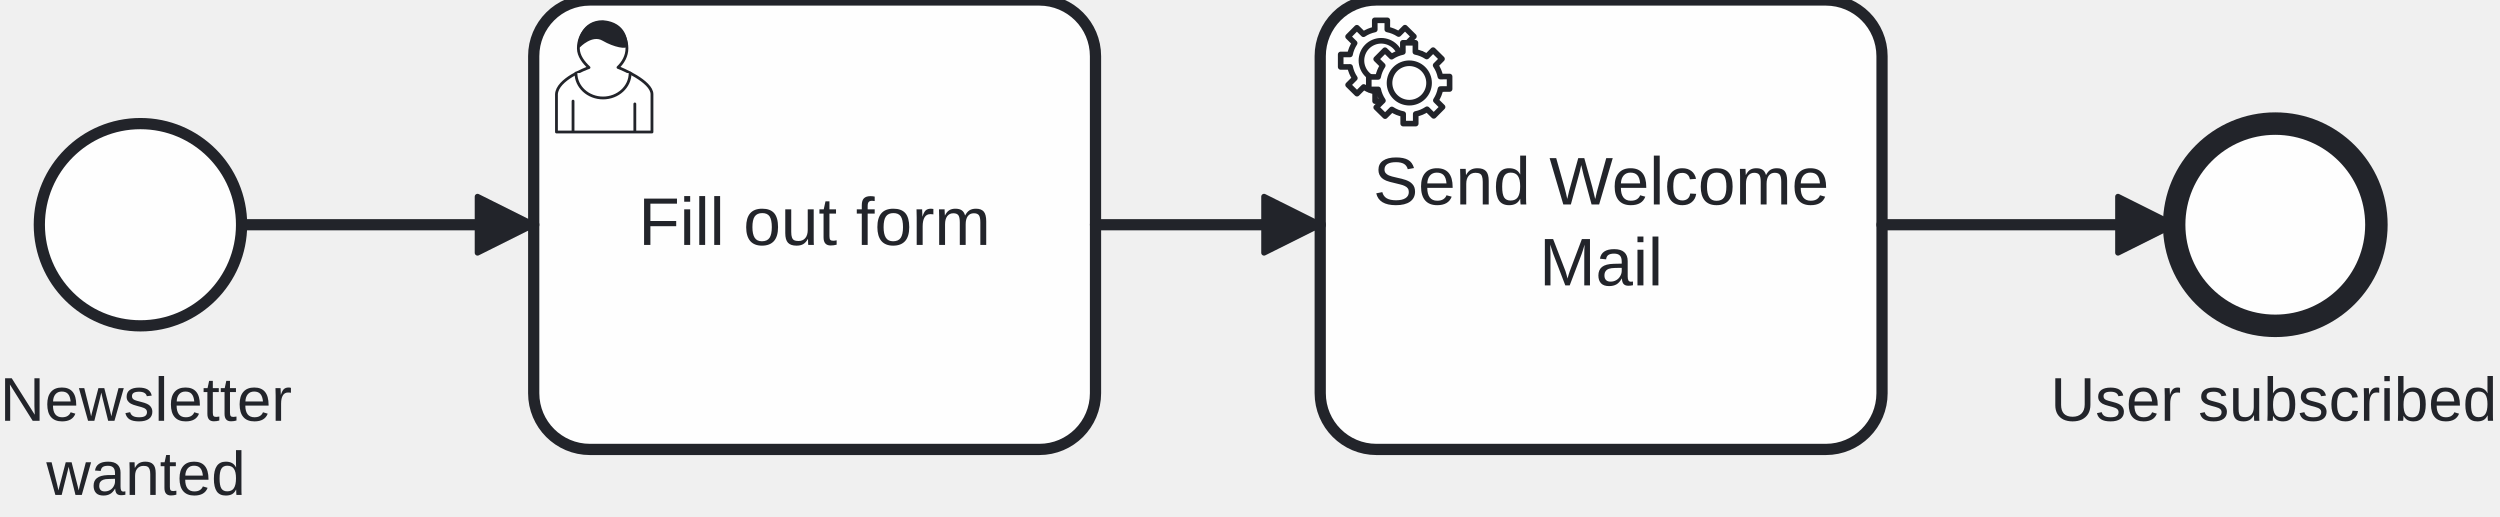
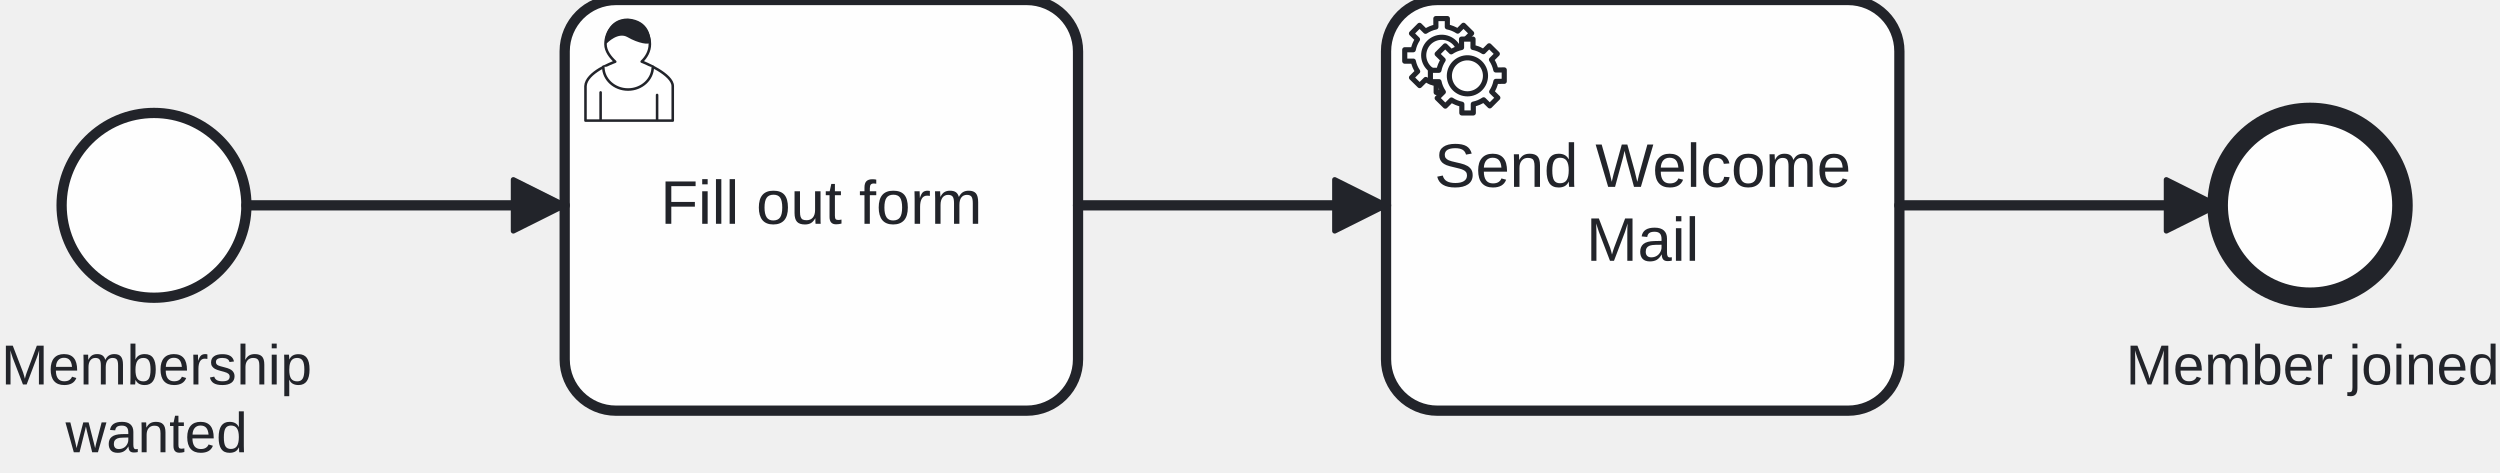
- <svg xmlns="http://www.w3.org/2000/svg" width="445" height="92" viewBox="195 137 445 92" version="1.1">
+ <svg xmlns="http://www.w3.org/2000/svg" width="487" height="92" viewBox="140 60 487 92" version="1.1">
  <g class="djs-group">
-     <g class="djs-element djs-shape" data-element-id="startEvent_newsletterWanted" style="display: block;" transform="matrix(1 0 0 1 202 159)">
+     <g class="djs-element djs-shape" data-element-id="startEvent_membershipWanted" style="display: block;" transform="matrix(1 0 0 1 152 82)">
      <g class="djs-visual">
        <circle cx="18" cy="18" r="18" style="stroke-linecap: round; stroke-linejoin: round; stroke: rgb(34, 36, 42); stroke-width: 2px; fill: white; fill-opacity: 0.95;" />
      </g>
      <rect class="djs-hit djs-hit-all" x="0" y="0" width="36" height="36" style="fill: none; stroke-opacity: 0; stroke: white; stroke-width: 15px;" />
    </g>
  </g>
  <g class="djs-group">
-     <g class="djs-element djs-shape" data-element-id="startEvent_newsletterWanted_label" style="display: block;" transform="matrix(1 0 0 1 195 202)">
+     <g class="djs-element djs-shape" data-element-id="startEvent_membershipWanted_label" style="display: block;" transform="matrix(1 0 0 1 140 125)">
      <g class="djs-visual">
        <text lineHeight="1.2" class="djs-label" style="font-family: Arial, sans-serif; font-size: 11px; font-weight: normal; fill: rgb(34, 36, 42);">
-           <tspan x="0" y="9.9">Newsletter </tspan>
-           <tspan x="8.245" y="23.1">wanted</tspan>
+           <tspan x="0.239" y="9.9">Membership</tspan>
+           <tspan x="12.765" y="23.1">wanted</tspan>
        </text>
      </g>
-       <rect class="djs-hit djs-hit-all" x="0" y="0" width="52" height="27" style="fill: none; stroke-opacity: 0; stroke: white; stroke-width: 15px;" />
+       <rect class="djs-hit djs-hit-all" x="0" y="0" width="61" height="27" style="fill: none; stroke-opacity: 0; stroke: white; stroke-width: 15px;" />
    </g>
  </g>
  <g class="djs-group">
-     <g class="djs-element djs-shape" data-element-id="userTask_fillOutForm" style="display: block;" transform="matrix(1 0 0 1 290 137)">
+     <g class="djs-element djs-shape" data-element-id="userTask_fillOutForm" style="display: block;" transform="matrix(1 0 0 1 250 60)">
      <g class="djs-visual">
        <rect x="0" y="0" width="100" height="80" rx="10" ry="10" style="stroke-linecap: round; stroke-linejoin: round; stroke: rgb(34, 36, 42); stroke-width: 2px; fill: white; fill-opacity: 0.95;" />
        <text lineHeight="1.2" class="djs-label" style="font-family: Arial, sans-serif; font-size: 12px; font-weight: normal; fill: rgb(34, 36, 42);">
          <tspan x="18.661" y="43.6">Fill out form</tspan>
        </text>
        <path d="m 15,12 c 0.909,-0.845 1.594,-2.049 1.594,-3.385 0,-2.554 -1.805,-4.622 -4.357,-4.622 -2.552,0 -4.288,2.068 -4.288,4.622 0,1.348 0.974,2.562 1.896,3.405 -0.529,0.187 -5.669,2.097 -5.794,4.756 v 6.718 h 17 v -6.718 c 0,-2.298 -5.528,-4.595 -6.051,-4.776 zm -8,6 l 0,5.5 m 11,0 l 0,-5" style="fill: white; stroke-linecap: round; stroke-linejoin: round; stroke: rgb(34, 36, 42); stroke-width: 0.5px;" />
        <path d="m 15,12 m 2.162,1.009 c 0,2.447 -2.158,4.431 -4.821,4.431 -2.665,0 -4.822,-1.981 -4.822,-4.431 " style="fill: white; stroke-linecap: round; stroke-linejoin: round; stroke: rgb(34, 36, 42); stroke-width: 0.5px;" />
        <path d="m 15,12 m -6.9,-3.80 c 0,0 2.251,-2.358 4.274,-1.177 2.024,1.181 4.221,1.537 4.124,0.965 -0.098,-0.57 -0.117,-3.791 -4.191,-4.136 -3.575,0.001 -4.208,3.367 -4.207,4.348 z" style="fill: rgb(34, 36, 42); stroke-linecap: round; stroke-linejoin: round; stroke: rgb(34, 36, 42); stroke-width: 0.5px;" />
      </g>
      <rect class="djs-hit djs-hit-all" x="0" y="0" width="100" height="80" style="fill: none; stroke-opacity: 0; stroke: white; stroke-width: 15px;" />
    </g>
  </g>
  <g class="djs-group">
-     <g class="djs-element djs-shape" data-element-id="serviceTask_sendWelcomeMail" style="display: block;" transform="matrix(1 0 0 1 430 137)">
+     <g class="djs-element djs-shape" data-element-id="serviceTask_sendWelcomeMail" style="display: block;" transform="matrix(1 0 0 1 410 60)">
      <g class="djs-visual">
        <rect x="0" y="0" width="100" height="80" rx="10" ry="10" style="stroke-linecap: round; stroke-linejoin: round; stroke: rgb(34, 36, 42); stroke-width: 2px; fill: white; fill-opacity: 0.95;" />
        <text lineHeight="1.2" class="djs-label" style="font-family: Arial, sans-serif; font-size: 12px; font-weight: normal; fill: rgb(34, 36, 42);">
          <tspan x="9.424" y="36.4">Send Welcome </tspan>
          <tspan x="38.999" y="50.8">Mail</tspan>
        </text>
        <circle cx="5" cy="5" r="5" transform="translate(6, 6)" style="stroke-linecap: round; stroke-linejoin: round; stroke: none; stroke-width: 2px; fill: white;" />
        <path d="m 12,18 v -1.713 c 0.352,-0.07 0.704,-0.178 1.048,-0.321 0.344,-0.145 0.666,-0.321 0.966,-0.521 l 1.194,1.18 1.567,-1.577 -1.195,-1.18 c 0.403,-0.614 0.683,-1.299 0.825,-2.018 l 1.622,-0.01 v -2.22 l -1.637,0.01 c -0.073,-0.352 -0.178,-0.7 -0.324,-1.044 -0.145,-0.344 -0.321,-0.664 -0.523,-0.962 l 1.131,-1.136 -1.583,-1.563 -1.13,1.136 c -0.614,-0.401 -1.303,-0.681 -2.023,-0.822 l 0.009,-1.619 h -2.241 l 0.004,1.631 c -0.354,0.074 -0.705,0.18 -1.05,0.324 -0.344,0.144 -0.665,0.321 -0.964,0.52 l -1.17,-1.158 -1.567,1.579 1.168,1.157 c -0.403,0.613 -0.683,1.298 -0.825,2.017 l -1.659,0.003 v 2.222 l 1.672,-0.006 c 0.073,0.351 0.18,0.702 0.324,1.045 0.145,0.344 0.321,0.664 0.523,0.961 l -1.199,1.197 1.584,1.56 1.196,-1.193 c 0.614,0.403 1.303,0.682 2.023,0.823 l 7.19e-4,1.699 h 2.227 z m 0.221,-3.996 c -1.789,0.75 -3.858,-0.093 -4.61,-1.874 -0.752,-1.783 0.091,-3.846 1.88,-4.596 1.788,-0.749 3.857,0.093 4.609,1.874 0.752,1.782 -0.091,3.846 -1.88,4.596 z" style="fill: white; stroke-linecap: round; stroke-linejoin: round; stroke: rgb(34, 36, 42); stroke-width: 1px;" />
        <circle cx="5" cy="5" r="5" transform="translate(11, 10)" style="stroke-linecap: round; stroke-linejoin: round; stroke: none; stroke-width: 2px; fill: white;" />
        <path d="m 17,22 v -1.713 c 0.352,-0.07 0.704,-0.178 1.048,-0.321 0.344,-0.145 0.666,-0.321 0.966,-0.521 l 1.194,1.18 1.567,-1.577 -1.195,-1.18 c 0.403,-0.614 0.683,-1.299 0.825,-2.018 l 1.622,-0.01 v -2.22 l -1.637,0.01 c -0.073,-0.352 -0.178,-0.7 -0.324,-1.044 -0.145,-0.344 -0.321,-0.664 -0.523,-0.962 l 1.131,-1.136 -1.583,-1.563 -1.13,1.136 c -0.614,-0.401 -1.303,-0.681 -2.023,-0.822 l 0.009,-1.619 h -2.241 l 0.004,1.631 c -0.354,0.074 -0.705,0.18 -1.05,0.324 -0.344,0.144 -0.665,0.321 -0.964,0.52 l -1.17,-1.158 -1.567,1.579 1.168,1.157 c -0.403,0.613 -0.683,1.298 -0.825,2.017 l -1.659,0.003 v 2.222 l 1.672,-0.006 c 0.073,0.351 0.18,0.702 0.324,1.045 0.145,0.344 0.321,0.664 0.523,0.961 l -1.199,1.197 1.584,1.56 1.196,-1.193 c 0.614,0.403 1.303,0.682 2.023,0.823 l 7.19e-4,1.699 h 2.227 z m 0.221,-3.996 c -1.789,0.75 -3.858,-0.093 -4.61,-1.874 -0.752,-1.783 0.091,-3.846 1.88,-4.596 1.788,-0.749 3.857,0.093 4.609,1.874 0.752,1.782 -0.091,3.846 -1.88,4.596 z" style="fill: white; stroke-linecap: round; stroke-linejoin: round; stroke: rgb(34, 36, 42); stroke-width: 1px;" />
      </g>
      <rect class="djs-hit djs-hit-all" x="0" y="0" width="100" height="80" style="fill: none; stroke-opacity: 0; stroke: white; stroke-width: 15px;" />
    </g>
  </g>
  <g class="djs-group">
-     <g class="djs-element djs-shape" data-element-id="endEvent_userSubscribed" style="display: block;" transform="matrix(1 0 0 1 582 159)">
+     <g class="djs-element djs-shape" data-element-id="endEvent_memberJoined" style="display: block;" transform="matrix(1 0 0 1 572 82)">
      <g class="djs-visual">
        <circle cx="18" cy="18" r="18" style="stroke-linecap: round; stroke-linejoin: round; stroke: rgb(34, 36, 42); stroke-width: 4px; fill: white; fill-opacity: 0.95;" />
      </g>
      <rect class="djs-hit djs-hit-all" x="0" y="0" width="36" height="36" style="fill: none; stroke-opacity: 0; stroke: white; stroke-width: 15px;" />
    </g>
  </g>
  <g class="djs-group">
-     <g class="djs-element djs-shape" data-element-id="endEvent_userSubscribed_label" style="display: block;" transform="matrix(1 0 0 1 560 202)">
+     <g class="djs-element djs-shape" data-element-id="endEvent_memberJoined_label" style="display: block;" transform="matrix(1 0 0 1 554 125)">
      <g class="djs-visual">
        <text lineHeight="1.2" class="djs-label" style="font-family: Arial, sans-serif; font-size: 11px; font-weight: normal; fill: rgb(34, 36, 42);">
-           <tspan x="0" y="9.9">User subscribed</tspan>
+           <tspan x="0.122" y="9.9">Member joined</tspan>
        </text>
      </g>
-       <rect class="djs-hit djs-hit-all" x="0" y="0" width="80" height="14" style="fill: none; stroke-opacity: 0; stroke: white; stroke-width: 15px;" />
+       <rect class="djs-hit djs-hit-all" x="0" y="0" width="73" height="14" style="fill: none; stroke-opacity: 0; stroke: white; stroke-width: 15px;" />
    </g>
  </g>
  <g class="djs-group">
-     <g class="djs-element djs-connection" data-element-id="Flow_0p7ko1g" style="display: block;">
+     <g class="djs-element djs-connection" data-element-id="Flow_start_to_form" style="display: block;">
      <g class="djs-visual">
        <defs>
-           <marker id="marker-3t0pwhpwb4bba24xwvj1eac47" viewBox="0 0 20 20" refX="11" refY="10" markerWidth="10" markerHeight="10" orient="auto">
+           <marker id="marker-37xvjbwz9pal03es0bahp6duk" viewBox="0 0 20 20" refX="11" refY="10" markerWidth="10" markerHeight="10" orient="auto">
            <path d="M 1 5 L 11 10 L 1 15 Z" style="stroke-linecap: round; stroke-linejoin: round; stroke: rgb(34, 36, 42); stroke-width: 1px; fill: rgb(34, 36, 42);" />
          </marker>
        </defs>
-         <path data-corner-radius="5" style="fill: none; stroke-linecap: round; stroke-linejoin: round; stroke: rgb(34, 36, 42); stroke-width: 2px; marker-end: url('#marker-3t0pwhpwb4bba24xwvj1eac47');" d="M238,177L290,177" />
+         <path data-corner-radius="5" style="fill: none; stroke-linecap: round; stroke-linejoin: round; stroke: rgb(34, 36, 42); stroke-width: 2px; marker-end: url('#marker-37xvjbwz9pal03es0bahp6duk');" d="M188,100L250,100" />
      </g>
-       <path d="M238,177L290,177" class="djs-hit djs-hit-stroke" style="fill: none; stroke-opacity: 0; stroke: white; stroke-width: 15px;" />
+       <path d="M188,100L250,100" class="djs-hit djs-hit-stroke" style="fill: none; stroke-opacity: 0; stroke: white; stroke-width: 15px;" />
    </g>
  </g>
  <g class="djs-group">
-     <g class="djs-element djs-connection" data-element-id="Flow_0ya530i" style="display: block;">
+     <g class="djs-element djs-connection" data-element-id="Flow_form_to_mail" style="display: block;">
      <g class="djs-visual">
        <defs>
-           <marker id="marker-4yc17djl1ml2s4trr3j37tnut" viewBox="0 0 20 20" refX="11" refY="10" markerWidth="10" markerHeight="10" orient="auto">
+           <marker id="marker-5ybq5wsa3co0keim5e8y5nyra" viewBox="0 0 20 20" refX="11" refY="10" markerWidth="10" markerHeight="10" orient="auto">
            <path d="M 1 5 L 11 10 L 1 15 Z" style="stroke-linecap: round; stroke-linejoin: round; stroke: rgb(34, 36, 42); stroke-width: 1px; fill: rgb(34, 36, 42);" />
          </marker>
        </defs>
-         <path data-corner-radius="5" style="fill: none; stroke-linecap: round; stroke-linejoin: round; stroke: rgb(34, 36, 42); stroke-width: 2px; marker-end: url('#marker-4yc17djl1ml2s4trr3j37tnut');" d="M390,177L430,177" />
+         <path data-corner-radius="5" style="fill: none; stroke-linecap: round; stroke-linejoin: round; stroke: rgb(34, 36, 42); stroke-width: 2px; marker-end: url('#marker-5ybq5wsa3co0keim5e8y5nyra');" d="M350,100L410,100" />
      </g>
-       <path d="M390,177L430,177" class="djs-hit djs-hit-stroke" style="fill: none; stroke-opacity: 0; stroke: white; stroke-width: 15px;" />
+       <path d="M350,100L410,100" class="djs-hit djs-hit-stroke" style="fill: none; stroke-opacity: 0; stroke: white; stroke-width: 15px;" />
    </g>
  </g>
  <g class="djs-group">
-     <g class="djs-element djs-connection" data-element-id="Flow_1s74azu" style="display: block;">
+     <g class="djs-element djs-connection" data-element-id="Flow_mail_to_end" style="display: block;">
      <g class="djs-visual">
        <defs>
-           <marker id="marker-4jbx3vx1eosr8pvnxv26zdgyj" viewBox="0 0 20 20" refX="11" refY="10" markerWidth="10" markerHeight="10" orient="auto">
+           <marker id="marker-expdxz3j7jaa2cooe3h75tf4w" viewBox="0 0 20 20" refX="11" refY="10" markerWidth="10" markerHeight="10" orient="auto">
            <path d="M 1 5 L 11 10 L 1 15 Z" style="stroke-linecap: round; stroke-linejoin: round; stroke: rgb(34, 36, 42); stroke-width: 1px; fill: rgb(34, 36, 42);" />
          </marker>
        </defs>
-         <path data-corner-radius="5" style="fill: none; stroke-linecap: round; stroke-linejoin: round; stroke: rgb(34, 36, 42); stroke-width: 2px; marker-end: url('#marker-4jbx3vx1eosr8pvnxv26zdgyj');" d="M530,177L582,177" />
+         <path data-corner-radius="5" style="fill: none; stroke-linecap: round; stroke-linejoin: round; stroke: rgb(34, 36, 42); stroke-width: 2px; marker-end: url('#marker-expdxz3j7jaa2cooe3h75tf4w');" d="M510,100L572,100" />
      </g>
-       <path d="M530,177L582,177" class="djs-hit djs-hit-stroke" style="fill: none; stroke-opacity: 0; stroke: white; stroke-width: 15px;" />
+       <path d="M510,100L572,100" class="djs-hit djs-hit-stroke" style="fill: none; stroke-opacity: 0; stroke: white; stroke-width: 15px;" />
    </g>
  </g>
</svg>
